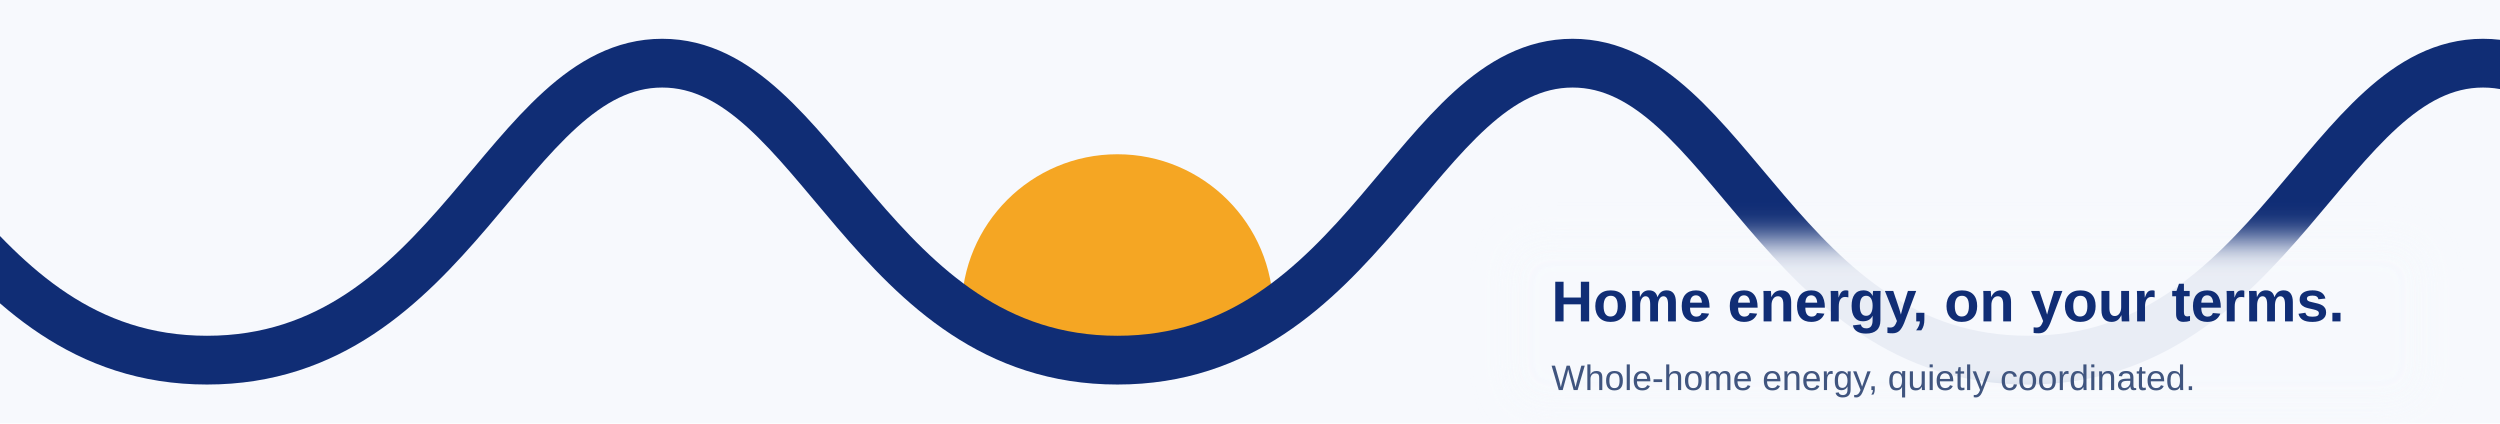
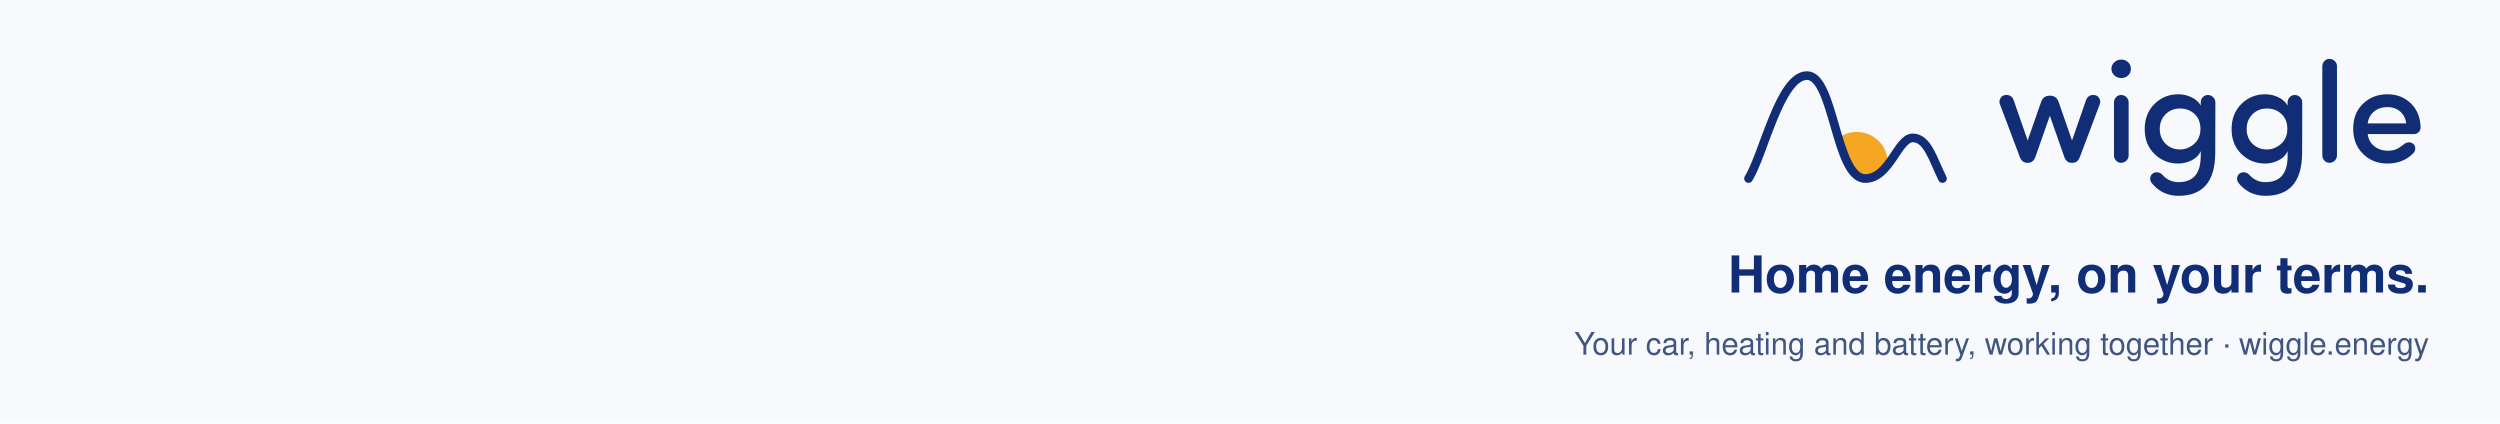
<svg xmlns="http://www.w3.org/2000/svg" width="1128" height="191" viewBox="0 0 1128 191">
-   <defs>
-     <filter id="soft-panel" x="-10%" y="-25%" width="120%" height="150%">
-       <feGaussianBlur stdDeviation="7" />
-     </filter>
-     <clipPath id="sun-above-wave">
-       <path d="M-112 28.5 C-41.985 28.5 -17.76 162.5 93.39 162.5 S228.765 28.5 298.78 28.5 C368.795 28.5 393.02 162.5 504.17 162.5 S639.545 28.5 709.56 28.5 C779.575 28.5 803.8 162.5 914.95 162.5 S1050.325 28.5 1120.34 28.5 C1190.355 28.5 1214.58 162.5 1325.73 162.5 L1325.73 0 L-112 0 Z" />
-     </clipPath>
-   </defs>
  <rect width="1128" height="191" fill="#F7F9FD" />
-   <g clip-path="url(#sun-above-wave)">
-     <circle cx="504.17" cy="139.9" r="70.3" fill="#F5A623" />
-   </g>
-   <path d="M-112 28.5 C-41.985 28.5 -17.76 162.5 93.39 162.5 S228.765 28.5 298.78 28.5 C368.795 28.5 393.02 162.5 504.17 162.5 S639.545 28.5 709.56 28.5 C779.575 28.5 803.8 162.5 914.95 162.5 S1050.325 28.5 1120.34 28.5 C1190.355 28.5 1214.58 162.5 1325.73 162.5" fill="none" stroke="#102D75" stroke-linecap="round" stroke-width="22" />
-   <rect x="680" y="108" width="415" height="76" rx="15" fill="#F7F9FD" opacity="0.94" filter="url(#soft-panel)" />
-   <text x="700" y="145" fill="#102D75" font-family="-apple-system, BlinkMacSystemFont, 'Segoe UI', Arial, sans-serif" font-size="26" font-weight="700">Home energy, on your terms.</text>
-   <text x="700" y="176" fill="#40557F" font-family="-apple-system, BlinkMacSystemFont, 'Segoe UI', Arial, sans-serif" font-size="16" font-weight="500">Whole-home energy, quietly coordinated.</text>
+   <svg x="770" y="20" width="328" height="75" viewBox="50 20 1180 270">
+     <defs>
+       <clipPath id="lockup-sun-clip">
+         <path d="M154 700C210 610 270 320 370 320C470 320 475 700 585 700C675 700 705 550 760 550C815 550 835 630 870 700V220H154Z" />
+       </clipPath>
+     </defs>
+     <g transform="translate(50 -70) scale(.44)">
+       <circle cx="554" cy="642" r="114" fill="#F5A623" clip-path="url(#lockup-sun-clip)" />
+       <path d="M154 700C210 610 270 320 370 320C470 320 475 700 585 700C675 700 705 550 760 550C815 550 835 630 870 700" fill="none" stroke="#102D75" stroke-linecap="round" stroke-linejoin="round" stroke-width="32" />
+     </g>
+     <g fill="#102D75" transform="translate(356 -459)">
+       <path d="M250.74,562.44h.92c6.93,0,11.55,3.46,13.86,10.39l21.71,62.37,22.87-65.83c1.08-3.08,2.92-5.31,5.54-6.7,2.62-1.39,5.54-1.77,8.78-1.15,3.23.62,5.66,2.46,7.28,5.54,1.62,3.08,1.81,6.16.58,9.24l-32.11,85.24c-2.31,6.62-6.47,9.93-12.47,9.93h-.92c-5.85,0-9.93-3.31-12.24-9.93l-23.33-66.53-23.33,66.53c-2.31,6.62-6.39,9.93-12.24,9.93h-.92c-6.01,0-10.16-3.31-12.47-9.93l-32.11-85.24c-1.23-3.08-1.04-6.16.58-9.24,1.62-3.08,4.04-4.93,7.28-5.54,3.23-.61,6.16-.23,8.78,1.15,2.62,1.39,4.46,3.62,5.54,6.7l22.87,65.83,21.71-62.37c2.31-6.93,6.93-10.39,13.86-10.39Z" />
+       <path d="M355.96,529.41c-3.16-2.92-4.74-6.47-4.74-10.63s1.58-7.7,4.74-10.63c3.15-2.92,6.89-4.39,11.2-4.39s8.2,1.43,11.2,4.27c3,2.85,4.5,6.43,4.5,10.74s-1.5,7.89-4.5,10.74c-3,2.85-6.74,4.27-11.2,4.27s-8.05-1.46-11.2-4.39ZM379.18,659.46v-86.16c0-3.23-1.2-6.04-3.58-8.43-2.39-2.39-5.28-3.58-8.66-3.58s-5.97,1.2-8.2,3.58c-2.23,2.39-3.35,5.2-3.35,8.43v86.16c0,3.23,1.12,6.05,3.35,8.43,2.23,2.39,4.97,3.58,8.2,3.58s6.27-1.19,8.66-3.58c2.39-2.39,3.58-5.2,3.58-8.43Z" />
+       <path d="M434.16,691.11c7.08,7.85,15.78,11.78,26.1,11.78,24.02,0,36.04-14.17,36.04-42.5v-7.85c-2.77,6.32-7.62,11.24-14.55,14.78s-14.25,5.31-21.94,5.31c-15.09,0-27.95-5.16-38.58-15.48-10.63-10.32-15.94-23.79-15.94-40.42s5.31-30.41,15.94-40.89c10.63-10.47,23.48-15.71,38.58-15.71,7.54,0,14.71,1.62,21.48,4.85,6.77,3.23,11.78,7.7,15.01,13.4v-5.08c0-3.23,1.12-6.04,3.35-8.43,2.23-2.39,4.97-3.58,8.2-3.58s6.27,1.2,8.66,3.58c2.39,2.39,3.58,5.2,3.58,8.43l-.23,82c-.15,46.51-20.02,69.76-59.6,69.76-17.87,0-32.42-6.93-43.66-20.79-1.85-2.46-2.62-5.24-2.31-8.32.31-3.08,1.69-5.47,4.16-7.16,2.62-1.7,5.35-2.31,8.2-1.85,2.85.46,5.35,1.85,7.51,4.16ZM495.83,616.5c0-10.32-3.2-18.44-9.59-24.37-6.39-5.93-14.29-8.89-23.68-8.89s-17.02,3.12-23.33,9.36c-6.32,6.24-9.47,14.21-9.47,23.91s3.16,17.87,9.47,24.02c6.31,6.16,14.09,9.24,23.33,9.24,8.62,0,16.32-3.04,23.1-9.12,6.78-6.08,10.16-14.13,10.16-24.14Z" />
+       <path d="M575.29,691.11c7.08,7.85,15.78,11.78,26.1,11.78,24.02,0,36.04-14.17,36.04-42.5v-7.85c-2.77,6.32-7.62,11.24-14.55,14.78s-14.25,5.31-21.95,5.31c-15.09,0-27.95-5.16-38.58-15.48-10.63-10.32-15.94-23.79-15.94-40.42s5.31-30.41,15.94-40.89c10.63-10.47,23.48-15.71,38.58-15.71,7.54,0,14.71,1.62,21.48,4.85,6.77,3.23,11.78,7.7,15.01,13.4v-5.08c0-3.23,1.12-6.04,3.35-8.43,2.23-2.39,4.97-3.58,8.2-3.58s6.27,1.2,8.66,3.58c2.39,2.39,3.58,5.2,3.58,8.43l-.23,82c-.16,46.51-20.02,69.76-59.6,69.76-17.87,0-32.42-6.93-43.66-20.79-1.85-2.46-2.62-5.24-2.31-8.32.31-3.08,1.69-5.47,4.16-7.16,2.62-1.7,5.35-2.31,8.2-1.85,2.85.46,5.35,1.85,7.51,4.16ZM636.97,616.5c0-10.32-3.2-18.44-9.59-24.37-6.39-5.93-14.29-8.89-23.68-8.89s-17.02,3.12-23.33,9.36c-6.32,6.24-9.47,14.21-9.47,23.91s3.15,17.87,9.47,24.02c6.31,6.16,14.09,9.24,23.33,9.24,8.62,0,16.32-3.04,23.1-9.12,6.78-6.08,10.16-14.13,10.16-24.14Z" />
+       <path d="M717.59,514.62v144.84c0,3.23-1.2,6.05-3.58,8.43s-5.28,3.58-8.66,3.58-5.97-1.19-8.2-3.58c-2.23-2.39-3.35-5.2-3.35-8.43v-144.84c0-3.23,1.12-6.04,3.35-8.43,2.23-2.39,4.97-3.58,8.2-3.58s6.27,1.19,8.66,3.58c2.39,2.39,3.58,5.2,3.58,8.43Z" />
+       <path d="M853.42,613.96c0,3.08-1.08,5.66-3.23,7.74-2.16,2.08-4.7,3.12-7.62,3.12h-75.08c1.08,8.32,4.66,14.9,10.74,19.75,6.08,4.85,13.51,7.28,22.29,7.28,5.23,0,9.74-.84,13.51-2.54,3.77-1.69,7.81-4.31,12.13-7.85,2.16-1.85,4.58-2.92,7.28-3.23,2.69-.31,5.35.46,7.97,2.31,2.15,1.7,3.27,4.08,3.35,7.16.08,3.08-.89,5.7-2.89,7.85-10.94,11.4-25.1,17.09-42.5,17.09-15.71,0-28.88-5.23-39.5-15.71-10.63-10.47-15.94-24.1-15.94-40.89s5.31-30.3,15.94-40.54c10.63-10.24,23.79-15.36,39.5-15.36s27.95,4.89,38.12,14.67c10.16,9.78,15.48,22.83,15.94,39.15ZM767.48,607.49h62.6c-1.08-8.32-4.43-14.82-10.05-19.52-5.62-4.7-12.51-7.05-20.67-7.05s-15.63,2.39-21.48,7.16c-5.85,4.78-9.32,11.24-10.39,19.4Z" />
+     </g>
+   </svg>
+   <text x="1096" y="132" fill="#102D75" text-anchor="end" font-family="-apple-system, BlinkMacSystemFont, 'Segoe UI', Helvetica, Arial, sans-serif" font-size="23" font-weight="700">Home energy, on your terms.</text>
+   <text x="1096" y="160" fill="#40557F" text-anchor="end" font-family="-apple-system, BlinkMacSystemFont, 'Segoe UI', Helvetica, Arial, sans-serif" font-size="14" font-weight="500">Your car, heating and battery, working together · wiggle.energy</text>
</svg>
